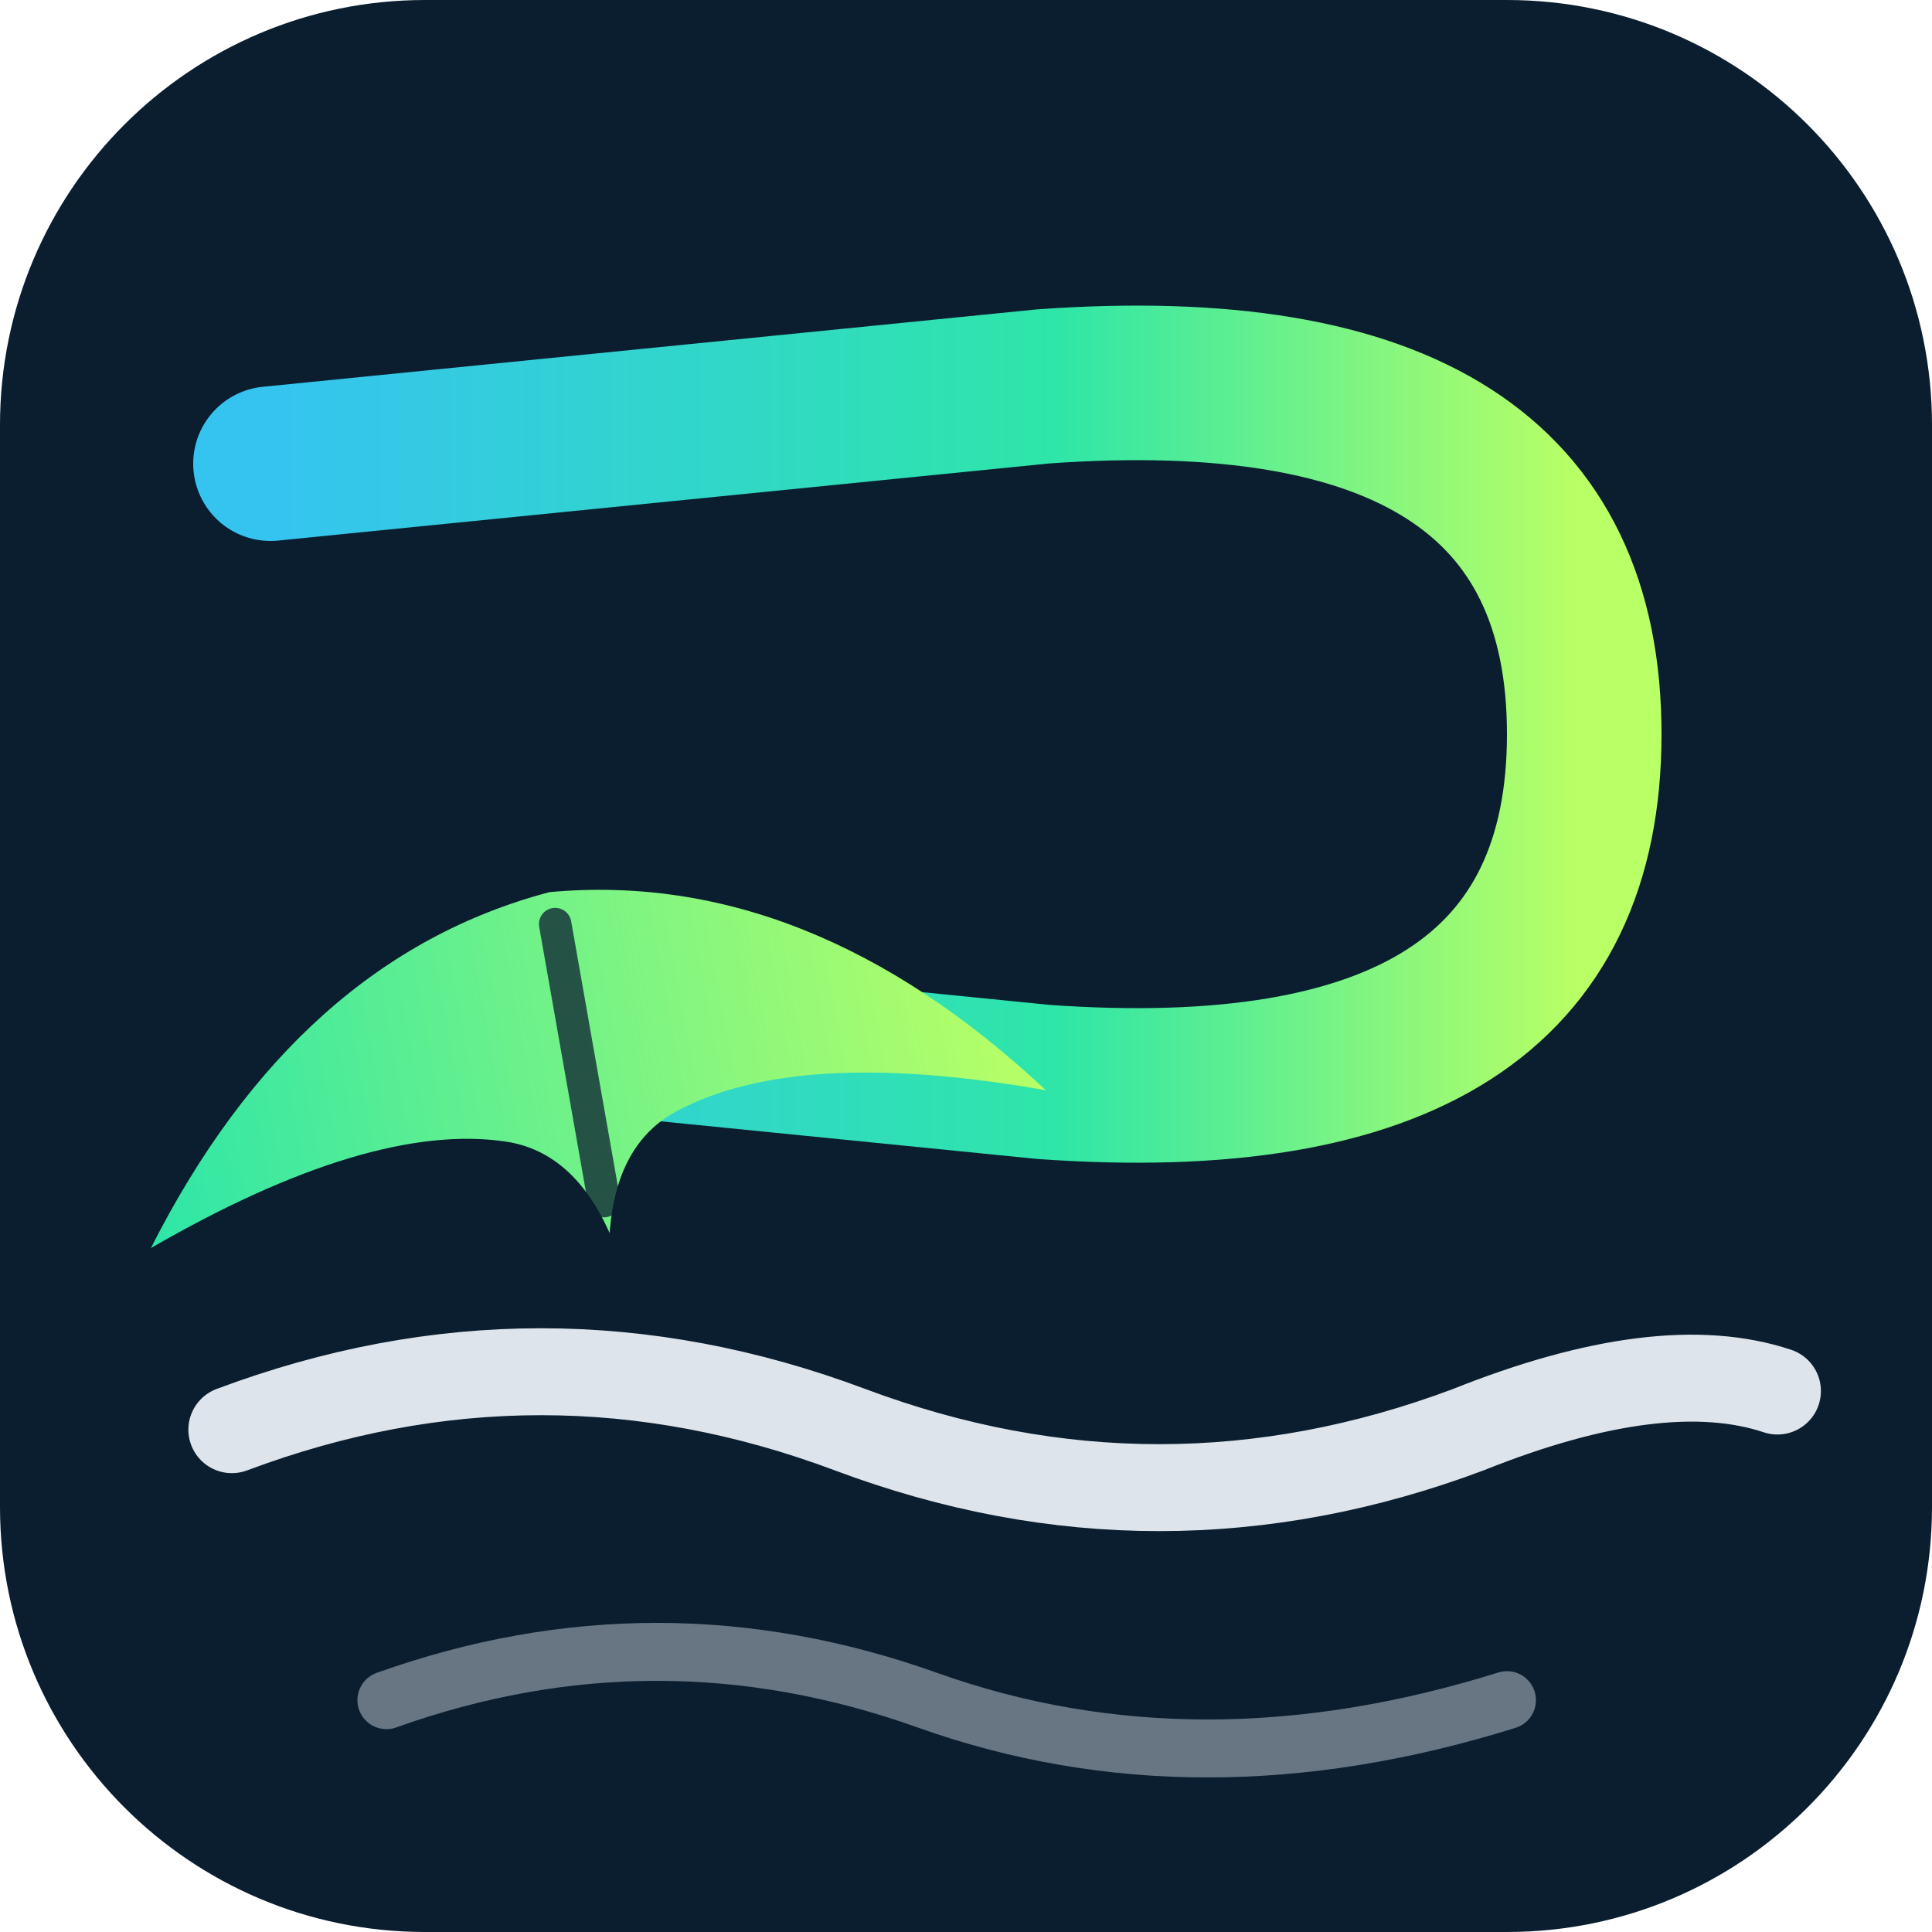
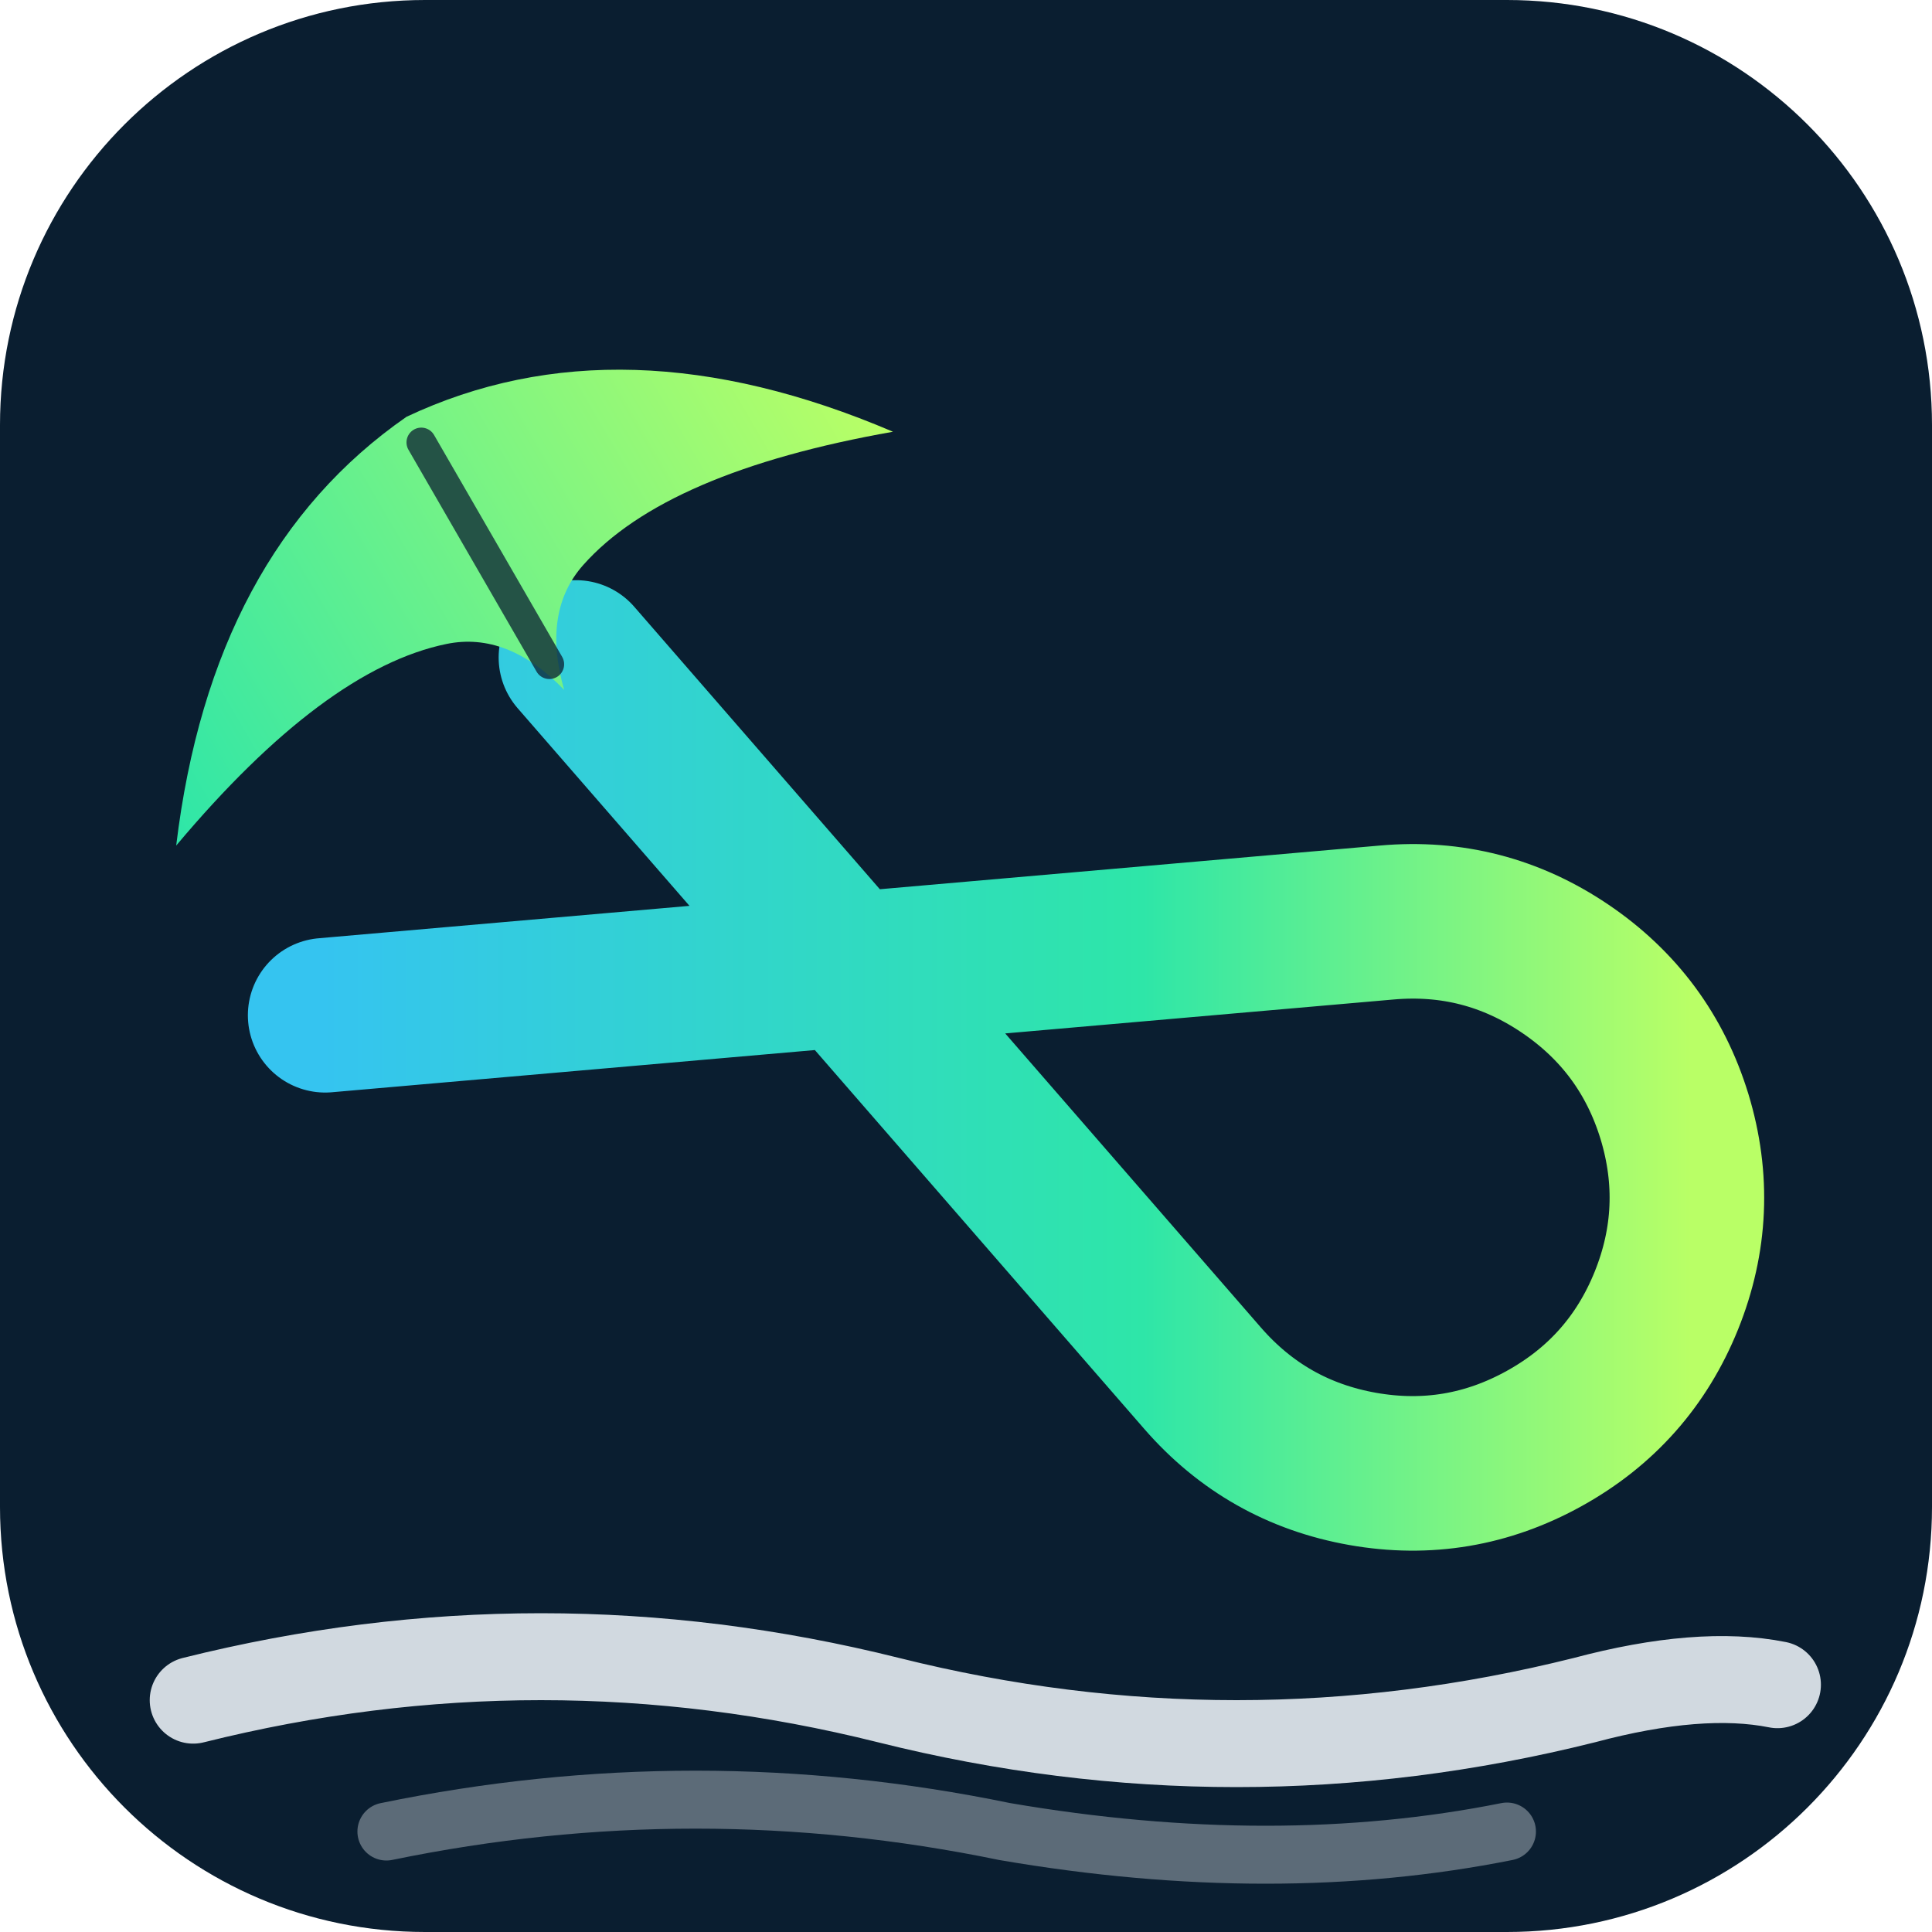
<svg xmlns="http://www.w3.org/2000/svg" viewBox="0 0 100 100">
  <defs>
    <linearGradient id="track" x1="0" y1="0" x2="1" y2="0">
      <stop offset="0" stop-color="#35C4F0" />
      <stop offset="0.6" stop-color="#2EE6A8" />
      <stop offset="1" stop-color="#B9FF66" />
    </linearGradient>
    <linearGradient id="wing" x1="0" y1="0" x2="1" y2="0">
      <stop offset="0" stop-color="#2EE6A8" />
      <stop offset="1" stop-color="#B9FF66" />
    </linearGradient>
  </defs>
  <rect width="100" height="100" rx="22" fill="#0A1E30" />
-   <path d="M 14 24 L 54 20 Q 82 18 82 38 Q 82 58 54 56 L 34 54" stroke="url(#track)" stroke-width="8" fill="none" stroke-linecap="round" />
-   <g transform="translate(30,55) rotate(-10) scale(0.56) translate(-50,-36)">
+   <path d="M 10 88 Q 28 83.5 46 88 Q 64 92.5 82 88 Q 88 86.4 92 87.2" stroke="#F4FAFF" stroke-width="4.5" fill="none" stroke-linecap="round" opacity="0.85" />
+   <path d="M 20 94.8 Q 36 91.5 52 94.8 Q 66 97.2 78 94.8" stroke="#F4FAFF" stroke-width="3" fill="none" stroke-linecap="round" opacity="0.35" />
+   <path d="M 16.83 52.55 L 71.77 47.75 Q 76.81 47.3 81 50.13 Q 85.19 52.96 86.67 57.79 Q 88.14 62.63 86.25 67.32 Q 84.36 72 79.94 74.45 Q 75.51 76.91 70.53 76.03 Q 65.56 75.15 62.24 71.33 L 29.81 34.03" stroke="url(#track)" stroke-width="8" fill="none" stroke-linecap="round" stroke-linejoin="round" />
+   <g transform="translate(25.12,28.64) rotate(-30) scale(0.51) translate(-50,-36)">
    <path d="M 50 20 Q 74 22 92 46 Q 70 38 58 42 Q 52 44 50 52 Q 48 44 42 42 Q 30 38 8 46 Q 26 22 50 20 Z" fill="url(#wing)" />
    <line x1="50" y1="23" x2="50" y2="49" stroke="#0A1E30" stroke-width="3" stroke-linecap="round" opacity="0.75" />
  </g>
-   <path d="M 12 74 Q 28 68 44 74 Q 60 80 76 74 Q 86 70 92 72" stroke="#F4FAFF" stroke-width="4.5" fill="none" stroke-linecap="round" opacity="0.9" />
-   <path d="M 20 88 Q 34 83 48 88 Q 62 93 78 88" stroke="#F4FAFF" stroke-width="3" fill="none" opacity="0.4" stroke-linecap="round" />
</svg>
